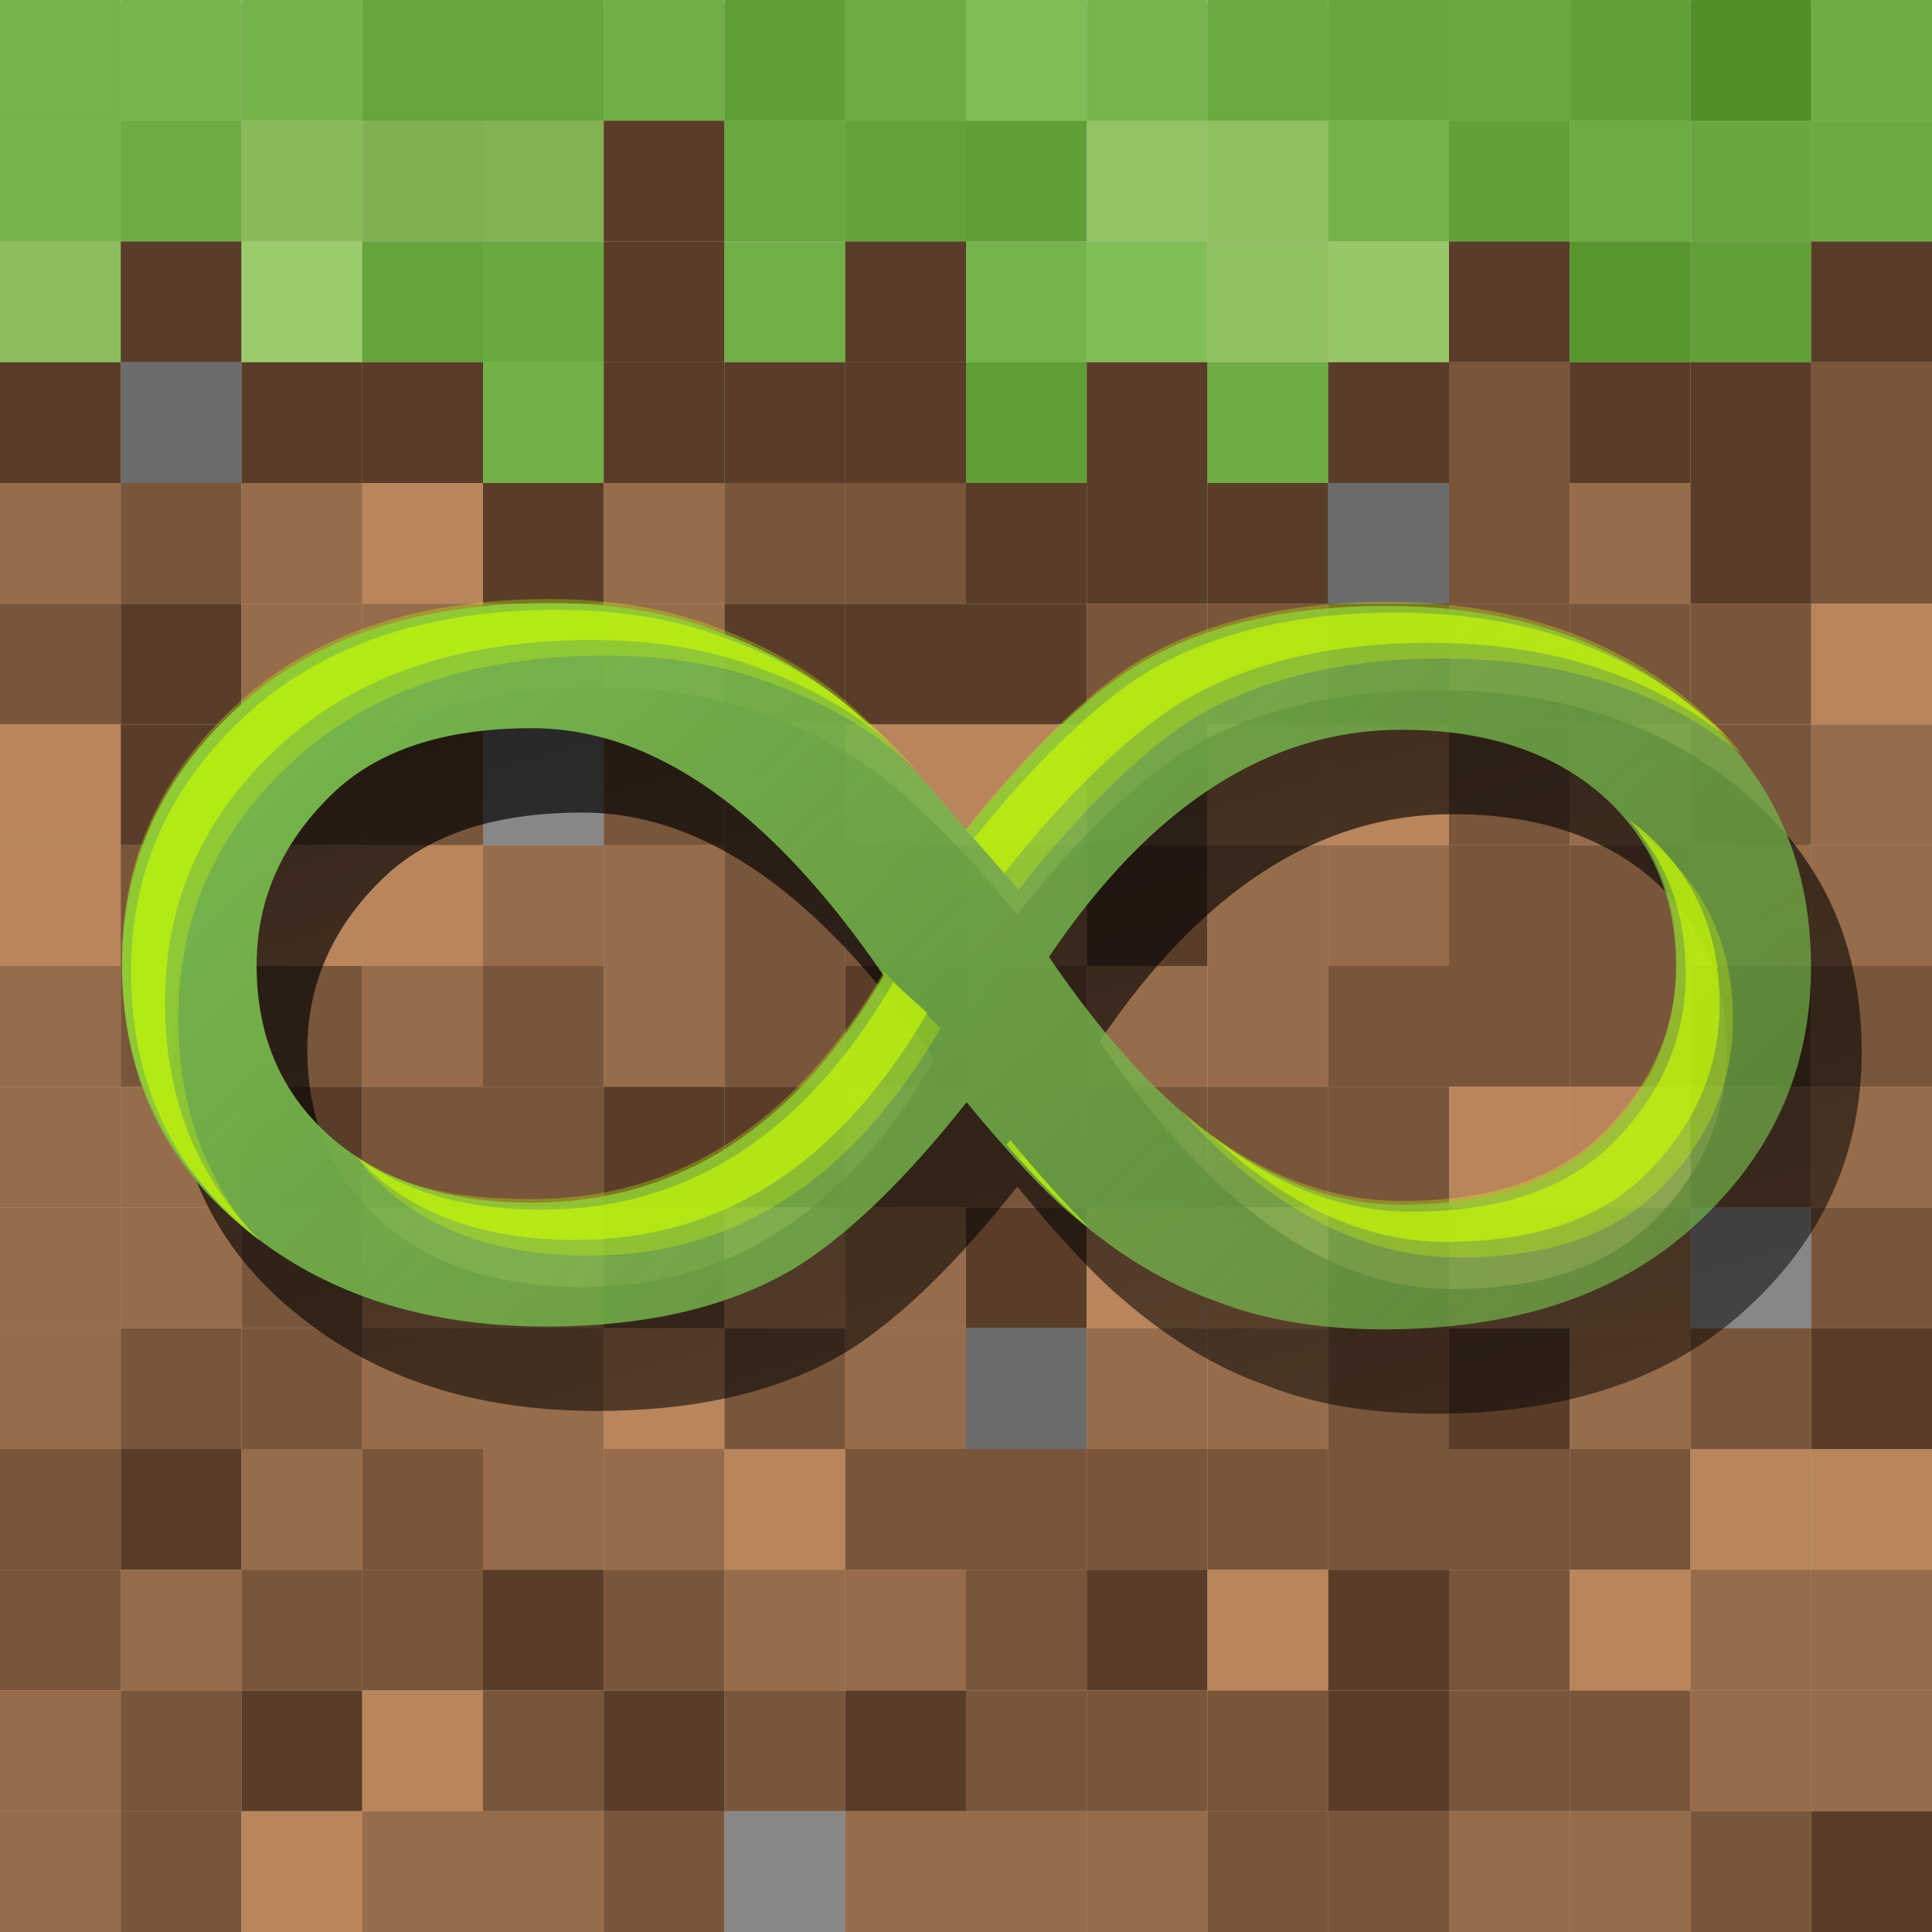
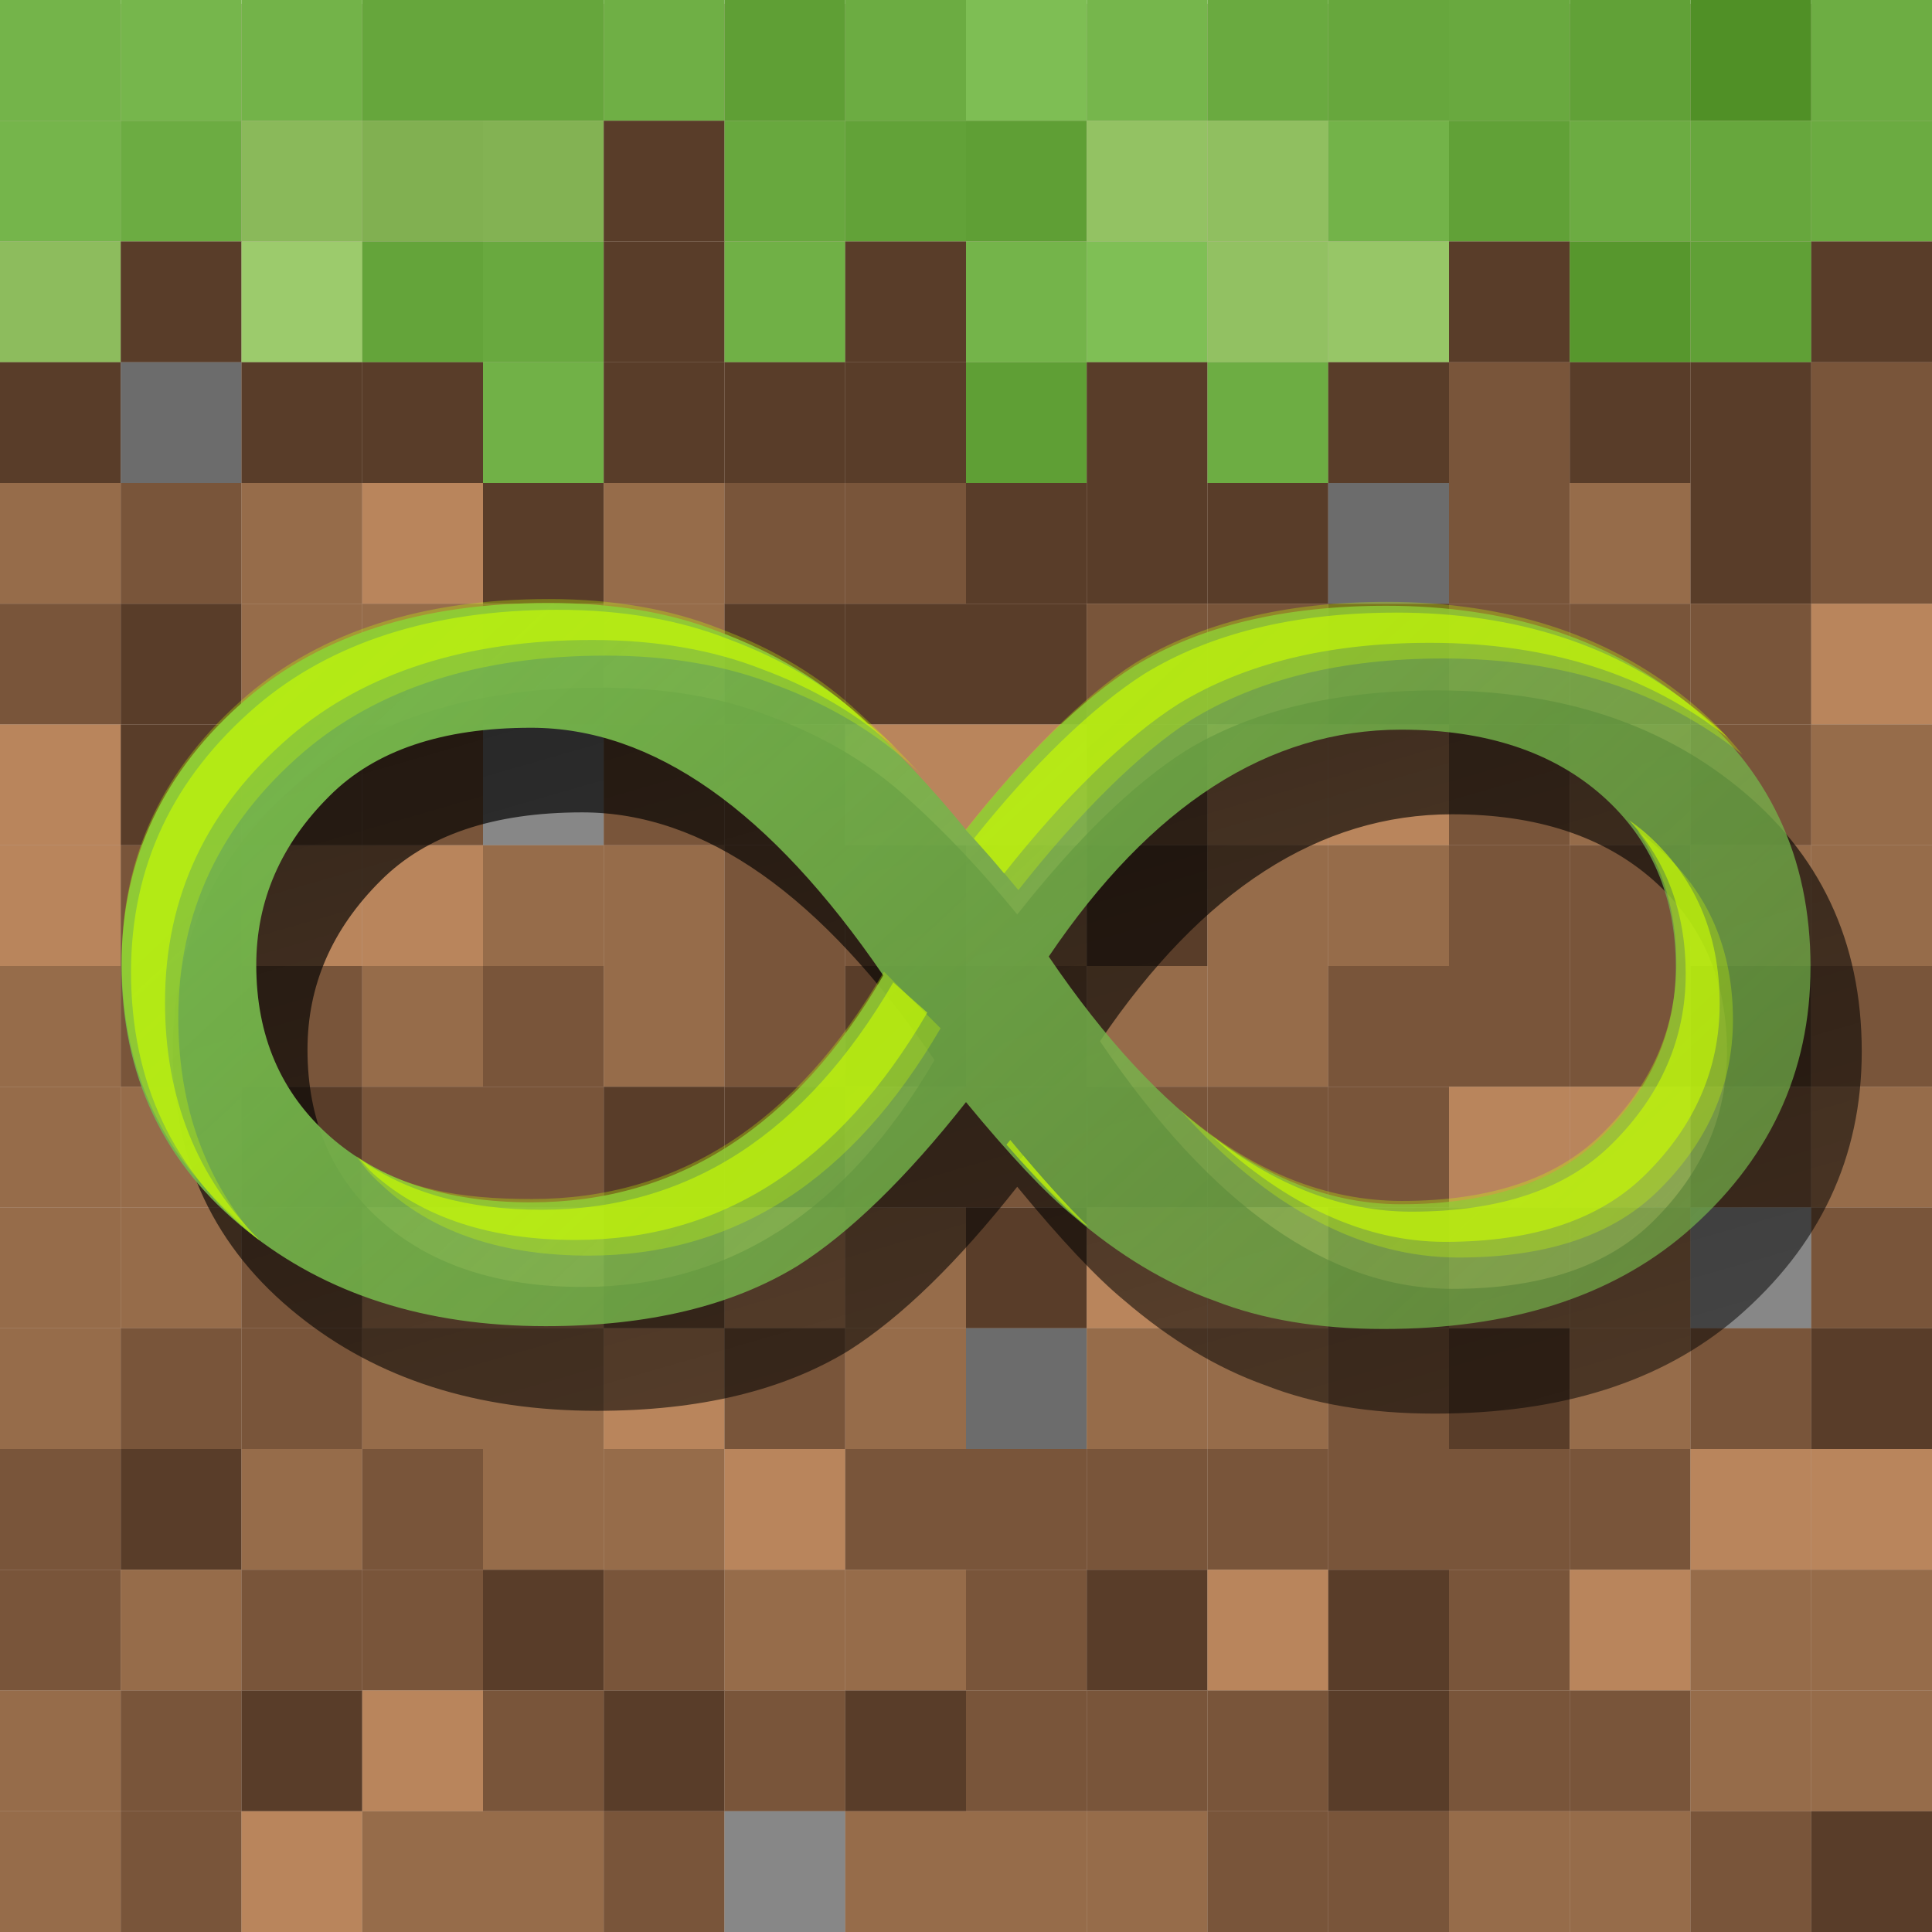
<svg xmlns="http://www.w3.org/2000/svg" xmlns:xlink="http://www.w3.org/1999/xlink" width="64px" height="64px" id="svg4427" version="1.1">
  <defs id="defs4429">
    <linearGradient id="linearGradient5668">
      <stop id="stop5670" offset="0" style="stop-color:#75b54b;stop-opacity:1;" />
      <stop id="stop5672" offset="1" style="stop-color:#75b54b;stop-opacity:0.6" />
    </linearGradient>
    <linearGradient id="linearGradient5084">
      <stop id="stop5086" offset="0" style="stop-color:#000000;stop-opacity:0.8" />
      <stop id="stop5088" offset="1" style="stop-color:#000000;stop-opacity:0.35" />
    </linearGradient>
-     <linearGradient id="linearGradient5066">
-       <stop style="stop-color:#75b54b;stop-opacity:1;" offset="0" id="stop5068" />
-       <stop style="stop-color:#75b54b;stop-opacity:0.45" offset="1" id="stop5070" />
-     </linearGradient>
-     <linearGradient xlink:href="#linearGradient5668" id="linearGradient5072" x1="6.734" y1="28.511" x2="50.507" y2="61.774" gradientUnits="userSpaceOnUse" />
+     <linearGradient xlink:href="#linearGradient5668" id="linearGradient5072" x1="6.734" y1="28.511" x2="50.507" y2="61.774" gradientUnits="userSpaceOnUse" gradientTransform="translate(-0.01532073,-0.00938002)" />
    <linearGradient xlink:href="#linearGradient5084" id="linearGradient5082" x1="14.312" y1="9.795" x2="44.097" y2="82.973" gradientUnits="userSpaceOnUse" />
-     <linearGradient xlink:href="#linearGradient5066" id="linearGradient5104" gradientUnits="userSpaceOnUse" x1="6.734" y1="28.511" x2="50.507" y2="61.774" gradientTransform="matrix(1.187955,0,0,0.8417824,-8.75,-56.375)" />
-     <linearGradient xlink:href="#linearGradient5066" id="linearGradient5110" gradientUnits="userSpaceOnUse" gradientTransform="translate(-5.787254,-64.74357)" x1="6.734" y1="28.511" x2="50.507" y2="61.774" />
-     <linearGradient xlink:href="#linearGradient5066-3" id="linearGradient5117" gradientUnits="userSpaceOnUse" x1="6.734" y1="28.511" x2="50.507" y2="61.774" gradientTransform="matrix(1.187955,0,0,0.8417824,2.25,-48.25)" />
-     <linearGradient id="linearGradient5066-3">
-       <stop style="stop-color:#75b54b;stop-opacity:1;" offset="0" id="stop5068-7" />
-       <stop style="stop-color:#75b54b;stop-opacity:0.45" offset="1" id="stop5070-3" />
-     </linearGradient>
+     <linearGradient xlink:href="#linearGradient5668" id="linearGradient3281" gradientUnits="userSpaceOnUse" gradientTransform="translate(-0.01532073,-0.00938002)" x1="6.734" y1="28.511" x2="50.507" y2="61.774" />
+     <linearGradient xlink:href="#linearGradient5668" id="linearGradient3283" gradientUnits="userSpaceOnUse" gradientTransform="translate(-0.01532073,-0.00938002)" x1="6.734" y1="28.511" x2="50.507" y2="61.774" />
+     <linearGradient xlink:href="#linearGradient5668" id="linearGradient3286" gradientUnits="userSpaceOnUse" gradientTransform="matrix(1.187955,0,0,0.8417824,-0.01820035,-0.00789594)" x1="6.734" y1="28.511" x2="50.507" y2="61.774" />
+     <linearGradient xlink:href="#linearGradient5084" id="linearGradient3288" gradientUnits="userSpaceOnUse" x1="14.312" y1="9.795" x2="44.097" y2="82.973" />
+     <linearGradient xlink:href="#linearGradient5084" id="linearGradient3290" gradientUnits="userSpaceOnUse" x1="14.312" y1="9.795" x2="44.097" y2="82.973" />
+     <linearGradient xlink:href="#linearGradient5084" id="linearGradient3293" gradientUnits="userSpaceOnUse" x1="14.312" y1="9.795" x2="44.097" y2="82.973" gradientTransform="scale(1.187955,0.8417824)" />
  </defs>
  <g id="layer1">
    <rect style="opacity:0.35;fill:#552200;fill-opacity:1;stroke:none" id="rect5674" width="64.125" height="64" x="-0.125" y="0.125" />
    <rect style="fill:#74b44a;fill-opacity:1;stroke:none" id="rect4448" width="4" height="4" x="0" y="0" />
    <rect y="0" x="4" height="4" width="4" id="rect4450" style="fill:#76b64c;fill-opacity:1;stroke:none" />
    <rect style="fill:#73b349;fill-opacity:1;stroke:none" id="rect4452" width="4" height="4" x="8" y="0" />
    <rect y="0" x="12" height="4" width="4" id="rect4454" style="fill:#66a63c;fill-opacity:1;stroke:none" />
    <rect style="fill:#66a63c;fill-opacity:1;stroke:none" id="rect4456" width="4" height="4" x="16" y="0" />
    <rect y="0" x="20" height="4" width="4" id="rect4458" style="fill:#6faf45;fill-opacity:1;stroke:none" />
    <rect y="4" x="0" height="4" width="4" id="rect4460" style="fill:#75b54b;fill-opacity:1;stroke:none" />
    <rect style="fill:#6cac42;fill-opacity:1;stroke:none" id="rect4462" width="4" height="4" x="4" y="4" />
    <rect y="4" x="8" height="4" width="4" id="rect4464" style="fill:#8ab95a;fill-opacity:1;stroke:none" />
    <rect style="fill:#81b051;fill-opacity:1;stroke:none" id="rect4466" width="4" height="4" x="12" y="4" />
    <rect y="4" x="16" height="4" width="4" id="rect4468" style="fill:#83b253;fill-opacity:1;stroke:none" />
    <rect style="fill:#593d29;fill-opacity:1;stroke:none" id="rect4470" width="4" height="4" x="20" y="4" />
    <rect y="0" x="24" height="4" width="4" id="rect4472" style="fill:#5f9f35;fill-opacity:1;stroke:none" />
    <rect style="fill:#6cac42;fill-opacity:1;stroke:none" id="rect4474" width="4" height="4" x="28" y="0" />
    <rect y="0" x="32" height="4" width="4" id="rect4476" style="fill:#7ebe54;fill-opacity:1;stroke:none" />
    <rect style="fill:#76b64c;fill-opacity:1;stroke:none" id="rect4478" width="4" height="4" x="36" y="0" />
    <rect y="0" x="40" height="4" width="4" id="rect4480" style="fill:#6aaa40;fill-opacity:1;stroke:none" />
    <rect style="fill:#67a73d;fill-opacity:1;stroke:none" id="rect4482" width="4" height="4" x="44" y="0" />
    <rect style="fill:#68a83e;fill-opacity:1;stroke:none" id="rect4484" width="4" height="4" x="24" y="4" />
    <rect y="4" x="28" height="4" width="4" id="rect4486" style="fill:#62a238;fill-opacity:1;stroke:none" />
    <rect style="fill:#5f9f35;fill-opacity:1;stroke:none" id="rect4488" width="4" height="4" x="32" y="4" />
    <rect y="4" x="36" height="4" width="4" id="rect4490" style="fill:#93c263;fill-opacity:1;stroke:none" />
    <rect style="fill:#90bf60;fill-opacity:1;stroke:none" id="rect4492" width="4" height="4" x="40" y="4" />
    <rect y="4" x="44" height="4" width="4" id="rect4494" style="fill:#73b349;fill-opacity:1;stroke:none" />
    <rect style="fill:#69a93f;fill-opacity:1;stroke:none" id="rect4496" width="4" height="4" x="48" y="0" />
    <rect y="0" x="52" height="4" width="4" id="rect4498" style="fill:#61a137;fill-opacity:1;stroke:none" />
    <rect style="fill:#509026;fill-opacity:1;stroke:none" id="rect4500" width="4" height="4" x="56" y="0" />
    <rect y="0" x="60" height="4" width="4" id="rect4502" style="fill:#6dad43;fill-opacity:1;stroke:none" />
    <rect y="4" x="48" height="4" width="4" id="rect4508" style="fill:#61a137;fill-opacity:1;stroke:none" />
    <rect style="fill:#6cac42;fill-opacity:1;stroke:none" id="rect4510" width="4" height="4" x="52" y="4" />
    <rect y="4" x="56" height="4" width="4" id="rect4512" style="fill:#67a73d;fill-opacity:1;stroke:none" />
    <rect style="fill:#6bab41;fill-opacity:1;stroke:none" id="rect4514" width="4" height="4" x="60" y="4" />
    <rect y="8" x="0" height="4" width="4" id="rect4520" style="fill:#8dbc5d;fill-opacity:1;stroke:none" />
    <rect style="fill:#593d29;fill-opacity:1;stroke:none" id="rect4522" width="4" height="4" x="4" y="8" />
    <rect y="8" x="8" height="4" width="4" id="rect4524" style="fill:#9ccb6c;fill-opacity:1;stroke:none" />
    <rect style="fill:#64a43a;fill-opacity:1;stroke:none" id="rect4526" width="4" height="4" x="12" y="8" />
    <rect y="8" x="16" height="4" width="4" id="rect4528" style="fill:#69a93f;fill-opacity:1;stroke:none" />
    <rect style="fill:#593d29;fill-opacity:1;stroke:none" id="rect4530" width="4" height="4" x="20" y="8" />
    <rect style="fill:#593d29;fill-opacity:1;stroke:none" id="rect4532" width="4" height="4" x="0" y="12" />
    <rect y="12" x="4" height="4" width="4" id="rect4534" style="fill:#6c6c6c;fill-opacity:1;stroke:none" />
    <rect style="fill:#593d29;fill-opacity:1;stroke:none" id="rect4536" width="4" height="4" x="8" y="12" />
    <rect y="12" x="12" height="4" width="4" id="rect4538" style="fill:#593d29;fill-opacity:1;stroke:none" />
    <rect style="fill:#71b147;fill-opacity:1;stroke:none" id="rect4540" width="4" height="4" x="16" y="12" />
    <rect y="12" x="20" height="4" width="4" id="rect4542" style="fill:#593d29;fill-opacity:1;stroke:none" />
    <rect style="fill:#70b046;fill-opacity:1;stroke:none" id="rect4544" width="4" height="4" x="24" y="8" />
    <rect y="8" x="28" height="4" width="4" id="rect4546" style="fill:#593d29;fill-opacity:1;stroke:none" />
    <rect style="fill:#74b44a;fill-opacity:1;stroke:none" id="rect4548" width="4" height="4" x="32" y="8" />
    <rect y="8" x="36" height="4" width="4" id="rect4550" style="fill:#7fbf55;fill-opacity:1;stroke:none" />
    <rect style="fill:#92c162;fill-opacity:1;stroke:none" id="rect4552" width="4" height="4" x="40" y="8" />
    <rect y="8" x="44" height="4" width="4" id="rect4554" style="fill:#97c667;fill-opacity:1;stroke:none" />
    <rect y="12" x="24" height="4" width="4" id="rect4556" style="fill:#593d29;fill-opacity:1;stroke:none" />
    <rect style="fill:#593d29;fill-opacity:1;stroke:none" id="rect4558" width="4" height="4" x="28" y="12" />
    <rect y="12" x="32" height="4" width="4" id="rect4560" style="fill:#5f9f35;fill-opacity:1;stroke:none" />
    <rect style="fill:#593d29;fill-opacity:1;stroke:none" id="rect4562" width="4" height="4" x="36" y="12" />
    <rect y="12" x="40" height="4" width="4" id="rect4564" style="fill:#6dad43;fill-opacity:1;stroke:none" />
    <rect style="fill:#593d29;fill-opacity:1;stroke:none" id="rect4566" width="4" height="4" x="44" y="12" />
    <rect y="8" x="48" height="4" width="4" id="rect4568" style="fill:#593d29;fill-opacity:1;stroke:none" />
    <rect style="fill:#57972d;fill-opacity:1;stroke:none" id="rect4570" width="4" height="4" x="52" y="8" />
    <rect y="8" x="56" height="4" width="4" id="rect4572" style="fill:#60a036;fill-opacity:1;stroke:none" />
    <rect style="fill:#593d29;fill-opacity:1;stroke:none" id="rect4574" width="4" height="4" x="60" y="8" />
    <rect style="fill:#79553a;fill-opacity:1;stroke:none" id="rect4576" width="4" height="4" x="48" y="12" />
    <rect y="12" x="52" height="4" width="4" id="rect4578" style="fill:#593d29;fill-opacity:1;stroke:none" />
    <rect style="fill:#593d29;fill-opacity:1;stroke:none" id="rect4580" width="4" height="4" x="56" y="12" />
    <rect y="12" x="60" height="4" width="4" id="rect4582" style="fill:#79553a;fill-opacity:1;stroke:none" />
    <rect y="16" x="0" height="4" width="4" id="rect4584" style="fill:#966c4a;fill-opacity:1;stroke:none" />
    <rect style="fill:#79553a;fill-opacity:1;stroke:none" id="rect4586" width="4" height="4" x="4" y="16" />
    <rect y="16" x="8" height="4" width="4" id="rect4588" style="fill:#966c4a;fill-opacity:1;stroke:none" />
    <rect style="fill:#b9855c;fill-opacity:1;stroke:none" id="rect4590" width="4" height="4" x="12" y="16" />
    <rect y="16" x="16" height="4" width="4" id="rect4592" style="fill:#593d29;fill-opacity:1;stroke:none" />
    <rect style="fill:#966c4a;fill-opacity:1;stroke:none" id="rect4594" width="4" height="4" x="20" y="16" />
    <rect style="fill:#79553a;fill-opacity:1;stroke:none" id="rect4596" width="4" height="4" x="0" y="20" />
    <rect y="20" x="4" height="4" width="4" id="rect4598" style="fill:#593d29;fill-opacity:1;stroke:none" />
    <rect style="fill:#966c4a;fill-opacity:1;stroke:none" id="rect4600" width="4" height="4" x="8" y="20" />
    <rect y="20" x="12" height="4" width="4" id="rect4602" style="fill:#966c4a;fill-opacity:1;stroke:none" />
    <rect style="fill:#79553a;fill-opacity:1;stroke:none" id="rect4604" width="4" height="4" x="16" y="20" />
    <rect y="20" x="20" height="4" width="4" id="rect4606" style="fill:#966c4a;fill-opacity:1;stroke:none" />
    <rect style="fill:#79553a;fill-opacity:1;stroke:none" id="rect4608" width="4" height="4" x="24" y="16" />
    <rect y="16" x="28" height="4" width="4" id="rect4610" style="fill:#79553a;fill-opacity:1;stroke:none" />
    <rect style="fill:#593d29;fill-opacity:1;stroke:none" id="rect4612" width="4" height="4" x="32" y="16" />
    <rect y="16" x="36" height="4" width="4" id="rect4614" style="fill:#593d29;fill-opacity:1;stroke:none" />
    <rect style="fill:#593d29;fill-opacity:1;stroke:none" id="rect4616" width="4" height="4" x="40" y="16" />
    <rect y="16" x="44" height="4" width="4" id="rect4618" style="fill:#6c6c6c;fill-opacity:1;stroke:none" />
    <rect y="20" x="24" height="4" width="4" id="rect4620" style="fill:#593d29;fill-opacity:1;stroke:none" />
    <rect style="fill:#593d29;fill-opacity:1;stroke:none" id="rect4622" width="4" height="4" x="28" y="20" />
    <rect y="20" x="32" height="4" width="4" id="rect4624" style="fill:#593d29;fill-opacity:1;stroke:none" />
    <rect style="fill:#79553a;fill-opacity:1;stroke:none" id="rect4626" width="4" height="4" x="36" y="20" />
    <rect y="20" x="40" height="4" width="4" id="rect4628" style="fill:#79553a;fill-opacity:1;stroke:none" />
    <rect style="fill:#593d29;fill-opacity:1;stroke:none" id="rect4630" width="4" height="4" x="44" y="20" />
    <rect y="16" x="48" height="4" width="4" id="rect4632" style="fill:#79553a;fill-opacity:1;stroke:none" />
    <rect style="fill:#966c4a;fill-opacity:1;stroke:none" id="rect4634" width="4" height="4" x="52" y="16" />
    <rect y="16" x="56" height="4" width="4" id="rect4636" style="fill:#593d29;fill-opacity:1;stroke:none" />
    <rect style="fill:#79553a;fill-opacity:1;stroke:none" id="rect4638" width="4" height="4" x="60" y="16" />
    <rect style="fill:#79553a;fill-opacity:1;stroke:none" id="rect4640" width="4" height="4" x="48" y="20" />
    <rect y="20" x="52" height="4" width="4" id="rect4642" style="fill:#79553a;fill-opacity:1;stroke:none" />
    <rect style="fill:#79553a;fill-opacity:1;stroke:none" id="rect4644" width="4" height="4" x="56" y="20" />
    <rect y="20" x="60" height="4" width="4" id="rect4646" style="fill:#b9855c;fill-opacity:1;stroke:none" />
    <rect style="fill:#b9855c;fill-opacity:1;stroke:none" id="rect4648" width="4" height="4" x="0" y="24" />
    <rect y="24" x="4" height="4" width="4" id="rect4650" style="fill:#593d29;fill-opacity:1;stroke:none" />
    <rect style="fill:#79553a;fill-opacity:1;stroke:none" id="rect4652" width="4" height="4" x="8" y="24" />
    <rect y="24" x="12" height="4" width="4" id="rect4654" style="fill:#79553a;fill-opacity:1;stroke:none" />
    <rect style="fill:#878787;fill-opacity:1;stroke:none" id="rect4656" width="4" height="4" x="16" y="24" />
    <rect y="24" x="20" height="4" width="4" id="rect4658" style="fill:#79553a;fill-opacity:1;stroke:none" />
    <rect y="28" x="0" height="4" width="4" id="rect4660" style="fill:#b9855c;fill-opacity:1;stroke:none" />
    <rect style="fill:#79553a;fill-opacity:1;stroke:none" id="rect4662" width="4" height="4" x="4" y="28" />
    <rect y="28" x="8" height="4" width="4" id="rect4664" style="fill:#b9855c;fill-opacity:1;stroke:none" />
    <rect style="fill:#b9855c;fill-opacity:1;stroke:none" id="rect4666" width="4" height="4" x="12" y="28" />
    <rect y="28" x="16" height="4" width="4" id="rect4668" style="fill:#966c4a;fill-opacity:1;stroke:none" />
    <rect style="fill:#966c4a;fill-opacity:1;stroke:none" id="rect4670" width="4" height="4" x="20" y="28" />
    <rect y="24" x="24" height="4" width="4" id="rect4672" style="fill:#79553a;fill-opacity:1;stroke:none" />
    <rect style="fill:#b9855c;fill-opacity:1;stroke:none" id="rect4674" width="4" height="4" x="28" y="24" />
    <rect y="24" x="32" height="4" width="4" id="rect4676" style="fill:#b9855c;fill-opacity:1;stroke:none" />
    <rect style="fill:#79553a;fill-opacity:1;stroke:none" id="rect4678" width="4" height="4" x="36" y="24" />
    <rect y="24" x="40" height="4" width="4" id="rect4680" style="fill:#b9855c;fill-opacity:1;stroke:none" />
    <rect style="fill:#b9855c;fill-opacity:1;stroke:none" id="rect4682" width="4" height="4" x="44" y="24" />
    <rect style="fill:#79553a;fill-opacity:1;stroke:none" id="rect4684" width="4" height="4" x="24" y="28" />
    <rect y="28" x="28" height="4" width="4" id="rect4686" style="fill:#79553a;fill-opacity:1;stroke:none" />
    <rect style="fill:#966c4a;fill-opacity:1;stroke:none" id="rect4688" width="4" height="4" x="32" y="28" />
    <rect y="28" x="36" height="4" width="4" id="rect4690" style="fill:#593d29;fill-opacity:1;stroke:none" />
    <rect style="fill:#966c4a;fill-opacity:1;stroke:none" id="rect4692" width="4" height="4" x="40" y="28" />
    <rect y="28" x="44" height="4" width="4" id="rect4694" style="fill:#966c4a;fill-opacity:1;stroke:none" />
    <rect style="fill:#79553a;fill-opacity:1;stroke:none" id="rect4696" width="4" height="4" x="48" y="24" />
    <rect y="24" x="52" height="4" width="4" id="rect4698" style="fill:#966c4a;fill-opacity:1;stroke:none" />
    <rect style="fill:#79553a;fill-opacity:1;stroke:none" id="rect4700" width="4" height="4" x="56" y="24" />
    <rect y="24" x="60" height="4" width="4" id="rect4702" style="fill:#966c4a;fill-opacity:1;stroke:none" />
    <rect y="28" x="48" height="4" width="4" id="rect4704" style="fill:#79553a;fill-opacity:1;stroke:none" />
    <rect style="fill:#79553a;fill-opacity:1;stroke:none" id="rect4706" width="4" height="4" x="52" y="28" />
    <rect y="28" x="56" height="4" width="4" id="rect4708" style="fill:#966c4a;fill-opacity:1;stroke:none" />
    <rect style="fill:#966c4a;fill-opacity:1;stroke:none" id="rect4710" width="4" height="4" x="60" y="28" />
    <rect style="fill:#966c4a;fill-opacity:1;stroke:none" id="rect4448-5" width="4" height="4" x="0" y="32" />
    <rect y="32" x="4" height="4" width="4" id="rect4450-2" style="fill:#79553a;fill-opacity:1;stroke:none" />
    <rect style="fill:#79553a;fill-opacity:1;stroke:none" id="rect4452-3" width="4" height="4" x="8" y="32" />
    <rect y="32" x="12" height="4" width="4" id="rect4454-7" style="fill:#966c4a;fill-opacity:1;stroke:none" />
    <rect style="fill:#79553a;fill-opacity:1;stroke:none" id="rect4456-2" width="4" height="4" x="16" y="32" />
    <rect y="32" x="20" height="4" width="4" id="rect4458-4" style="fill:#966c4a;fill-opacity:1;stroke:none" />
    <rect y="36" x="0" height="4" width="4" id="rect4460-9" style="fill:#966c4a;fill-opacity:1;stroke:none" />
    <rect style="fill:#966c4a;fill-opacity:1;stroke:none" id="rect4462-7" width="4" height="4" x="4" y="36" />
    <rect y="36" x="8" height="4" width="4" id="rect4464-3" style="fill:#593d29;fill-opacity:1;stroke:none" />
    <rect style="fill:#79553a;fill-opacity:1;stroke:none" id="rect4466-7" width="4" height="4" x="12" y="36" />
    <rect y="36" x="16" height="4" width="4" id="rect4468-8" style="fill:#79553a;fill-opacity:1;stroke:none" />
    <rect style="fill:#593d29;fill-opacity:1;stroke:none" id="rect4470-9" width="4" height="4" x="20" y="36" />
    <rect y="32" x="24" height="4" width="4" id="rect4472-9" style="fill:#79553a;fill-opacity:1;stroke:none" />
    <rect style="fill:#593d29;fill-opacity:1;stroke:none" id="rect4474-6" width="4" height="4" x="28" y="32" />
    <rect y="32" x="32" height="4" width="4" id="rect4476-7" style="fill:#79553a;fill-opacity:1;stroke:none" />
    <rect style="fill:#966c4a;fill-opacity:1;stroke:none" id="rect4478-8" width="4" height="4" x="36" y="32" />
    <rect y="32" x="40" height="4" width="4" id="rect4480-1" style="fill:#966c4a;fill-opacity:1;stroke:none" />
    <rect style="fill:#79553a;fill-opacity:1;stroke:none" id="rect4482-6" width="4" height="4" x="44" y="32" />
    <rect style="fill:#593d29;fill-opacity:1;stroke:none" id="rect4484-7" width="4" height="4" x="24" y="36" />
    <rect y="36" x="28" height="4" width="4" id="rect4486-1" style="fill:#79553a;fill-opacity:1;stroke:none" />
    <rect style="fill:#79553a;fill-opacity:1;stroke:none" id="rect4488-9" width="4" height="4" x="32" y="36" />
    <rect y="36" x="36" height="4" width="4" id="rect4490-9" style="fill:#79553a;fill-opacity:1;stroke:none" />
    <rect style="fill:#79553a;fill-opacity:1;stroke:none" id="rect4492-3" width="4" height="4" x="40" y="36" />
    <rect y="36" x="44" height="4" width="4" id="rect4494-9" style="fill:#79553a;fill-opacity:1;stroke:none" />
    <rect style="fill:#79553a;fill-opacity:1;stroke:none" id="rect4496-4" width="4" height="4" x="48" y="32" />
    <rect y="32" x="52" height="4" width="4" id="rect4498-2" style="fill:#79553a;fill-opacity:1;stroke:none" />
    <rect style="fill:#593d29;fill-opacity:1;stroke:none" id="rect4500-1" width="4" height="4" x="56" y="32" />
    <rect y="32" x="60" height="4" width="4" id="rect4502-7" style="fill:#79553a;fill-opacity:1;stroke:none" />
    <rect y="36" x="48" height="4" width="4" id="rect4508-4" style="fill:#b9855c;fill-opacity:1;stroke:none" />
    <rect style="fill:#b9855c;fill-opacity:1;stroke:none" id="rect4510-6" width="4" height="4" x="52" y="36" />
    <rect y="36" x="56" height="4" width="4" id="rect4512-8" style="fill:#79553a;fill-opacity:1;stroke:none" />
    <rect style="fill:#966c4a;fill-opacity:1;stroke:none" id="rect4514-1" width="4" height="4" x="60" y="36" />
    <rect y="40" x="0" height="4" width="4" id="rect4520-0" style="fill:#966c4a;fill-opacity:1;stroke:none" />
    <rect style="fill:#966c4a;fill-opacity:1;stroke:none" id="rect4522-3" width="4" height="4" x="4" y="40" />
    <rect y="40" x="8" height="4" width="4" id="rect4524-1" style="fill:#79553a;fill-opacity:1;stroke:none" />
    <rect style="fill:#b9855c;fill-opacity:1;stroke:none" id="rect4526-3" width="4" height="4" x="12" y="40" />
    <rect y="40" x="16" height="4" width="4" id="rect4528-7" style="fill:#b9855c;fill-opacity:1;stroke:none" />
    <rect style="fill:#79553a;fill-opacity:1;stroke:none" id="rect4530-0" width="4" height="4" x="20" y="40" />
    <rect style="fill:#966c4a;fill-opacity:1;stroke:none" id="rect4532-2" width="4" height="4" x="0" y="44" />
    <rect y="44" x="4" height="4" width="4" id="rect4534-0" style="fill:#79553a;fill-opacity:1;stroke:none" />
    <rect style="fill:#79553a;fill-opacity:1;stroke:none" id="rect4536-9" width="4" height="4" x="8" y="44" />
    <rect y="44" x="12" height="4" width="4" id="rect4538-0" style="fill:#966c4a;fill-opacity:1;stroke:none" />
    <rect style="fill:#966c4a;fill-opacity:1;stroke:none" id="rect4540-2" width="4" height="4" x="16" y="44" />
    <rect y="44" x="20" height="4" width="4" id="rect4542-9" style="fill:#b9855c;fill-opacity:1;stroke:none" />
    <rect style="fill:#b9855c;fill-opacity:1;stroke:none" id="rect4544-6" width="4" height="4" x="24" y="40" />
    <rect y="40" x="28" height="4" width="4" id="rect4546-9" style="fill:#966c4a;fill-opacity:1;stroke:none" />
    <rect style="fill:#593d29;fill-opacity:1;stroke:none" id="rect4548-9" width="4" height="4" x="32" y="40" />
    <rect y="40" x="36" height="4" width="4" id="rect4550-8" style="fill:#b9855c;fill-opacity:1;stroke:none" />
    <rect style="fill:#b9855c;fill-opacity:1;stroke:none" id="rect4552-7" width="4" height="4" x="40" y="40" />
    <rect y="40" x="44" height="4" width="4" id="rect4554-6" style="fill:#79553a;fill-opacity:1;stroke:none" />
    <rect y="44" x="24" height="4" width="4" id="rect4556-1" style="fill:#79553a;fill-opacity:1;stroke:none" />
    <rect style="fill:#966c4a;fill-opacity:1;stroke:none" id="rect4558-9" width="4" height="4" x="28" y="44" />
    <rect y="44" x="32" height="4" width="4" id="rect4560-7" style="fill:#6c6c6c;fill-opacity:1;stroke:none" />
    <rect style="fill:#966c4a;fill-opacity:1;stroke:none" id="rect4562-5" width="4" height="4" x="36" y="44" />
    <rect y="44" x="40" height="4" width="4" id="rect4564-8" style="fill:#966c4a;fill-opacity:1;stroke:none" />
    <rect style="fill:#79553a;fill-opacity:1;stroke:none" id="rect4566-2" width="4" height="4" x="44" y="44" />
    <rect y="40" x="48" height="4" width="4" id="rect4568-9" style="fill:#966c4a;fill-opacity:1;stroke:none" />
    <rect style="fill:#966c4a;fill-opacity:1;stroke:none" id="rect4570-1" width="4" height="4" x="52" y="40" />
    <rect y="40" x="56" height="4" width="4" id="rect4572-9" style="fill:#878787;fill-opacity:1;stroke:none" />
    <rect style="fill:#79553a;fill-opacity:1;stroke:none" id="rect4574-5" width="4" height="4" x="60" y="40" />
    <rect style="fill:#593d29;fill-opacity:1;stroke:none" id="rect4576-8" width="4" height="4" x="48" y="44" />
    <rect y="44" x="52" height="4" width="4" id="rect4578-7" style="fill:#966c4a;fill-opacity:1;stroke:none" />
    <rect style="fill:#79553a;fill-opacity:1;stroke:none" id="rect4580-6" width="4" height="4" x="56" y="44" />
    <rect y="44" x="60" height="4" width="4" id="rect4582-0" style="fill:#593d29;fill-opacity:1;stroke:none" />
    <rect y="48" x="0" height="4" width="4" id="rect4930" style="fill:#79553a;fill-opacity:1;stroke:none" />
    <rect style="fill:#593d29;fill-opacity:1;stroke:none" id="rect4932" width="4" height="4" x="4" y="48" />
    <rect y="48" x="8" height="4" width="4" id="rect4934" style="fill:#966c4a;fill-opacity:1;stroke:none" />
    <rect style="fill:#79553a;fill-opacity:1;stroke:none" id="rect4936" width="4" height="4" x="12" y="48" />
    <rect y="48" x="16" height="4" width="4" id="rect4938" style="fill:#966c4a;fill-opacity:1;stroke:none" />
    <rect style="fill:#966c4a;fill-opacity:1;stroke:none" id="rect4940" width="4" height="4" x="20" y="48" />
    <rect style="fill:#79553a;fill-opacity:1;stroke:none" id="rect4942" width="4" height="4" x="0" y="52" />
    <rect y="52" x="4" height="4" width="4" id="rect4944" style="fill:#966c4a;fill-opacity:1;stroke:none" />
    <rect style="fill:#79553a;fill-opacity:1;stroke:none" id="rect4946" width="4" height="4" x="8" y="52" />
    <rect y="52" x="12" height="4" width="4" id="rect4948" style="fill:#79553a;fill-opacity:1;stroke:none" />
    <rect style="fill:#593d29;fill-opacity:1;stroke:none" id="rect4950" width="4" height="4" x="16" y="52" />
    <rect y="52" x="20" height="4" width="4" id="rect4952" style="fill:#79553a;fill-opacity:1;stroke:none" />
    <rect style="fill:#b9855c;fill-opacity:1;stroke:none" id="rect4954" width="4" height="4" x="24" y="48" />
    <rect y="48" x="28" height="4" width="4" id="rect4956" style="fill:#79553a;fill-opacity:1;stroke:none" />
    <rect style="fill:#79553a;fill-opacity:1;stroke:none" id="rect4958" width="4" height="4" x="32" y="48" />
    <rect y="48" x="36" height="4" width="4" id="rect4960" style="fill:#79553a;fill-opacity:1;stroke:none" />
    <rect style="fill:#79553a;fill-opacity:1;stroke:none" id="rect4962" width="4" height="4" x="40" y="48" />
    <rect y="48" x="44" height="4" width="4" id="rect4964" style="fill:#79553a;fill-opacity:1;stroke:none" />
    <rect y="52" x="24" height="4" width="4" id="rect4966" style="fill:#966c4a;fill-opacity:1;stroke:none" />
    <rect style="fill:#966c4a;fill-opacity:1;stroke:none" id="rect4968" width="4" height="4" x="28" y="52" />
    <rect y="52" x="32" height="4" width="4" id="rect4970" style="fill:#79553a;fill-opacity:1;stroke:none" />
    <rect style="fill:#593d29;fill-opacity:1;stroke:none" id="rect4972" width="4" height="4" x="36" y="52" />
    <rect y="52" x="40" height="4" width="4" id="rect4974" style="fill:#b9855c;fill-opacity:1;stroke:none" />
    <rect style="fill:#593d29;fill-opacity:1;stroke:none" id="rect4976" width="4" height="4" x="44" y="52" />
    <rect y="48" x="48" height="4" width="4" id="rect4978" style="fill:#79553a;fill-opacity:1;stroke:none" />
    <rect style="fill:#79553a;fill-opacity:1;stroke:none" id="rect4980" width="4" height="4" x="52" y="48" />
    <rect y="48" x="56" height="4" width="4" id="rect4982" style="fill:#b9855c;fill-opacity:1;stroke:none" />
    <rect style="fill:#b9855c;fill-opacity:1;stroke:none" id="rect4984" width="4" height="4" x="60" y="48" />
    <rect style="fill:#79553a;fill-opacity:1;stroke:none" id="rect4986" width="4" height="4" x="48" y="52" />
    <rect y="52" x="52" height="4" width="4" id="rect4988" style="fill:#b9855c;fill-opacity:1;stroke:none" />
    <rect style="fill:#966c4a;fill-opacity:1;stroke:none" id="rect4990" width="4" height="4" x="56" y="52" />
    <rect y="52" x="60" height="4" width="4" id="rect4992" style="fill:#966c4a;fill-opacity:1;stroke:none" />
    <rect style="fill:#966c4a;fill-opacity:1;stroke:none" id="rect4994" width="4" height="4" x="0" y="56" />
    <rect y="56" x="4" height="4" width="4" id="rect4996" style="fill:#79553a;fill-opacity:1;stroke:none" />
    <rect style="fill:#593d29;fill-opacity:1;stroke:none" id="rect4998" width="4" height="4" x="8" y="56" />
    <rect y="56" x="12" height="4" width="4" id="rect5000" style="fill:#b9855c;fill-opacity:1;stroke:none" />
    <rect style="fill:#79553a;fill-opacity:1;stroke:none" id="rect5002" width="4" height="4" x="16" y="56" />
    <rect y="56" x="20" height="4" width="4" id="rect5004" style="fill:#593d29;fill-opacity:1;stroke:none" />
    <rect y="60" x="0" height="4" width="4" id="rect5006" style="fill:#966c4a;fill-opacity:1;stroke:none" />
    <rect style="fill:#79553a;fill-opacity:1;stroke:none" id="rect5008" width="4" height="4" x="4" y="60" />
    <rect y="60" x="8" height="4" width="4" id="rect5010" style="fill:#b9855c;fill-opacity:1;stroke:none" />
    <rect style="fill:#966c4a;fill-opacity:1;stroke:none" id="rect5012" width="4" height="4" x="12" y="60" />
    <rect y="60" x="16" height="4" width="4" id="rect5014" style="fill:#966c4a;fill-opacity:1;stroke:none" />
    <rect style="fill:#79553a;fill-opacity:1;stroke:none" id="rect5016" width="4" height="4" x="20" y="60" />
    <rect y="56" x="24" height="4" width="4" id="rect5018" style="fill:#79553a;fill-opacity:1;stroke:none" />
    <rect style="fill:#593d29;fill-opacity:1;stroke:none" id="rect5020" width="4" height="4" x="28" y="56" />
    <rect y="56" x="32" height="4" width="4" id="rect5022" style="fill:#79553a;fill-opacity:1;stroke:none" />
    <rect style="fill:#79553a;fill-opacity:1;stroke:none" id="rect5024" width="4" height="4" x="36" y="56" />
    <rect y="56" x="40" height="4" width="4" id="rect5026" style="fill:#79553a;fill-opacity:1;stroke:none" />
    <rect style="fill:#593d29;fill-opacity:1;stroke:none" id="rect5028" width="4" height="4" x="44" y="56" />
    <rect style="fill:#878787;fill-opacity:1;stroke:none" id="rect5030" width="4" height="4" x="24" y="60" />
    <rect y="60" x="28" height="4" width="4" id="rect5032" style="fill:#966c4a;fill-opacity:1;stroke:none" />
    <rect style="fill:#966c4a;fill-opacity:1;stroke:none" id="rect5034" width="4" height="4" x="32" y="60" />
    <rect y="60" x="36" height="4" width="4" id="rect5036" style="fill:#966c4a;fill-opacity:1;stroke:none" />
    <rect style="fill:#79553a;fill-opacity:1;stroke:none" id="rect5038" width="4" height="4" x="40" y="60" />
    <rect y="60" x="44" height="4" width="4" id="rect5040" style="fill:#79553a;fill-opacity:1;stroke:none" />
    <rect style="fill:#79553a;fill-opacity:1;stroke:none" id="rect5042" width="4" height="4" x="48" y="56" />
    <rect y="56" x="52" height="4" width="4" id="rect5044" style="fill:#79553a;fill-opacity:1;stroke:none" />
    <rect style="fill:#966c4a;fill-opacity:1;stroke:none" id="rect5046" width="4" height="4" x="56" y="56" />
    <rect y="56" x="60" height="4" width="4" id="rect5048" style="fill:#966c4a;fill-opacity:1;stroke:none" />
    <rect y="60" x="48" height="4" width="4" id="rect5050" style="fill:#966c4a;fill-opacity:1;stroke:none" />
    <rect style="fill:#966c4a;fill-opacity:1;stroke:none" id="rect5052" width="4" height="4" x="52" y="60" />
    <rect y="60" x="56" height="4" width="4" id="rect5054" style="fill:#79553a;fill-opacity:1;stroke:none" />
    <rect style="fill:#593d29;fill-opacity:1;stroke:none" id="rect5056" width="4" height="4" x="60" y="60" />
-     <text transform="scale(1.187955,0.8417824)" id="text5062" y="64.15" x="-3.367" style="font-size:76.189px;font-style:normal;font-weight:normal;line-height:125%;letter-spacing:0px;word-spacing:0px;fill:url(#linearGradient5082);fill-opacity:1;stroke:none;font-family:Sans" xml:space="preserve">
-       <tspan y="64.15" x="-3.367" id="tspan5064" style="fill-opacity:1;fill:url(#linearGradient5082)">∞</tspan>
-     </text>
-     <text xml:space="preserve" style="font-size:76.189px;font-style:normal;font-weight:normal;line-height:125%;letter-spacing:0px;word-spacing:0px;fill:url(#linearGradient5072);fill-opacity:1;stroke:none;font-family:Sans" x="-4.781" y="60.829" id="text5058" transform="scale(1.187955,0.8417824)">
-       <tspan id="tspan5060" x="-4.781" y="60.829" style="fill-opacity:1;fill:url(#linearGradient5072)">∞</tspan>
-     </text>
+     <path id="path3279" style="font-size:76.189px;font-style:normal;font-variant:normal;font-weight:normal;font-stretch:normal;line-height:125%;letter-spacing:0px;word-spacing:0px;fill:url(#linearGradient3293);fill-opacity:1;stroke:none;font-family:DejaVu Sans;-inkscape-font-specification:DejaVu Sans" d="m 37.233,43.071 c -0.913,-0.752 -2.092,-2.004 -3.536,-3.758 -1.974,2.505 -3.83,4.311 -5.568,5.418 -2.18,1.336 -4.965,2.004 -8.353,2.004 -3.977,7e-6 -7.277,-1.054 -9.899,-3.163 -2.77,-2.213 -4.154,-5.146 -4.154,-8.8 -9.7e-6,-3.507 1.385,-6.451 4.154,-8.831 2.475,-2.109 5.804,-3.163 9.988,-3.163 2.151,3.1e-5 4.022,0.313 5.613,0.939 1.856,0.689 3.418,1.628 4.685,2.818 1.178,1.065 2.357,2.317 3.536,3.758 1.974,-2.505 3.83,-4.311 5.568,-5.418 2.18,-1.336 4.964,-2.004 8.353,-2.004 3.977,3.2e-5 7.277,1.054 9.899,3.163 2.769,2.213 4.154,5.146 4.154,8.8 -6.5e-5,3.507 -1.385,6.451 -4.154,8.831 -2.475,2.109 -5.804,3.163 -9.988,3.163 -2.151,8e-6 -4.022,-0.313 -5.613,-0.939 -1.591,-0.564 -3.153,-1.503 -4.685,-2.818 M 19.29,42.632 c 4.861,1.1e-5 8.75,-2.505 11.667,-7.516 -3.742,-5.47 -7.631,-8.205 -11.667,-8.205 -2.946,2.6e-5 -5.171,0.752 -6.673,2.255 -1.62,1.608 -2.431,3.476 -2.431,5.606 -1.4e-5,2.338 0.81,4.228 2.431,5.668 1.65,1.461 3.874,2.192 6.673,2.192 M 48.105,26.974 c -4.39,2.7e-5 -8.279,2.505 -11.667,7.516 3.712,5.47 7.601,8.205 11.667,8.205 2.946,1.2e-5 5.171,-0.752 6.673,-2.255 1.62,-1.608 2.431,-3.476 2.431,-5.606 -6.2e-5,-2.338 -0.81,-4.228 -2.431,-5.668 -1.65,-1.461 -3.874,-2.192 -6.673,-2.192" />
+     <path id="path3272" style="font-size:76.189px;font-style:normal;font-variant:normal;font-weight:normal;font-stretch:normal;line-height:125%;letter-spacing:0px;word-spacing:0px;fill:url(#linearGradient3286);fill-opacity:1;stroke:none;font-family:DejaVu Sans;-inkscape-font-specification:DejaVu Sans" d="M 35.536,40.267 C 34.622,39.516 33.444,38.263 32,36.509 c -1.974,2.505 -3.83,4.311 -5.568,5.418 -2.18,1.336 -4.964,2.004 -8.353,2.004 -3.977,8e-6 -7.277,-1.054 -9.899,-3.163 -2.77,-2.213 -4.154,-5.146 -4.154,-8.8 -9.8e-6,-3.507 1.385,-6.451 4.154,-8.831 2.475,-2.109 5.804,-3.163 9.988,-3.163 2.151,3.1e-5 4.022,0.313 5.613,0.939 1.856,0.689 3.418,1.628 4.685,2.818 1.178,1.065 2.357,2.317 3.536,3.758 1.974,-2.505 3.83,-4.311 5.568,-5.418 2.18,-1.336 4.964,-2.004 8.353,-2.004 3.977,3.1e-5 7.277,1.054 9.899,3.163 2.769,2.213 4.154,5.146 4.154,8.8 -6.6e-5,3.507 -1.385,6.451 -4.154,8.831 -2.475,2.109 -5.804,3.163 -9.988,3.163 -2.151,7e-6 -4.022,-0.313 -5.613,-0.939 -1.591,-0.564 -3.153,-1.503 -4.685,-2.818 m -17.943,-0.438 c 4.861,1.2e-5 8.75,-2.505 11.667,-7.516 -3.742,-5.47 -7.631,-8.205 -11.667,-8.205 -2.946,2.7e-5 -5.171,0.752 -6.673,2.255 -1.62,1.608 -2.431,3.476 -2.431,5.606 -1.42e-5,2.338 0.81,4.228 2.431,5.668 1.65,1.461 3.874,2.192 6.673,2.192 m 28.815,-15.658 c -4.39,2.7e-5 -8.279,2.505 -11.667,7.516 3.712,5.47 7.601,8.205 11.667,8.205 2.946,1.1e-5 5.171,-0.752 6.673,-2.255 1.62,-1.608 2.431,-3.476 2.431,-5.606 -6e-5,-2.338 -0.81,-4.228 -2.431,-5.668 -1.65,-1.461 -3.874,-2.192 -6.673,-2.192" />
    <path style="font-size:76.189px;font-style:normal;font-weight:normal;line-height:125%;letter-spacing:0px;word-spacing:0px;opacity:0.3;fill:#ccff00;fill-opacity:1;stroke:none;font-family:Sans" d="m 18.188,19.844 c -4.184,3.1e-5 -7.525,1.079 -10,3.188 -2.77,2.38 -4.156,5.305 -4.156,8.812 -9.7e-6,3.654 1.387,6.6 4.156,8.812 -1.521,-1.917 -2.281,-4.23 -2.281,-6.938 -9.7e-6,-3.507 1.387,-6.432 4.156,-8.812 2.475,-2.109 5.816,-3.187 10,-3.188 2.151,3.1e-5 4.034,0.342 5.625,0.969 1.856,0.689 3.389,1.623 4.656,2.812 0.064,0.058 0.123,0.128 0.188,0.188 -0.686,-0.747 -1.376,-1.443 -2.062,-2.062 -1.267,-1.19 -2.8,-2.124 -4.656,-2.812 -1.591,-0.626 -3.474,-0.969 -5.625,-0.969 z m 27.75,0.094 c -3.388,3.1e-5 -6.164,0.695 -8.344,2.031 -1.705,1.085 -3.678,3.086 -5.609,5.516 0.58,0.618 1.17,1.292 1.75,2 1.974,-2.505 3.996,-4.534 5.734,-5.641 2.18,-1.336 4.955,-2.031 8.344,-2.031 3.977,3.1e-5 7.284,1.079 9.906,3.188 -0.535,-0.677 -1.151,-1.296 -1.875,-1.875 -2.622,-2.109 -5.929,-3.187 -9.906,-3.188 z m 8.312,7.594 c 0.852,1.224 1.281,2.679 1.281,4.375 -6.1e-5,2.129 -0.817,4.017 -2.438,5.625 -1.503,1.503 -3.71,2.25 -6.656,2.25 -2.488,7e-6 -4.988,-0.968 -7.344,-3.016 2.941,3.29 6.065,4.891 9.219,4.891 2.946,1.1e-5 5.154,-0.747 6.656,-2.25 1.62,-1.608 2.437,-3.496 2.438,-5.625 -6.1e-5,-2.338 -0.817,-4.216 -2.438,-5.656 C 54.735,27.918 54.507,27.709 54.25,27.531 z M 29.281,32.188 c -2.917,5.011 -6.795,7.531 -11.656,7.531 -2.419,1e-5 -4.26,-0.33 -5.82,-1.422 0.327,0.475 0.553,0.705 1.008,1.109 1.65,1.461 3.889,2.188 6.688,2.188 4.861,1.1e-5 8.739,-2.521 11.656,-7.531 z m 4.625,6.094 c -0.038,0.049 -0.087,0.077 -0.125,0.125 0.644,0.698 1.225,1.275 1.719,1.688 -0.496,-0.545 -1.011,-1.105 -1.594,-1.812 z" id="text5100" />
    <path style="font-size:76.189px;font-style:normal;font-weight:normal;line-height:125%;letter-spacing:0px;word-spacing:0px;opacity:0.6;fill:#ccff00;fill-opacity:1;stroke:none;font-family:Sans" d="m 18.497,20.2 c -4.184,3.1e-5 -7.525,1.079 -10,3.188 -2.77,2.38 -4.156,5.305 -4.156,8.812 -10e-6,3.654 1.387,6.6 4.156,8.812 0.04,0.032 0.085,0.062 0.125,0.094 -2.099,-2.089 -3.156,-4.725 -3.156,-7.906 -10e-6,-3.507 1.387,-6.432 4.156,-8.812 2.475,-2.109 5.816,-3.187 10,-3.188 2.151,3.1e-5 4.034,0.342 5.625,0.969 1.754,0.651 3.21,1.527 4.438,2.625 -0.295,-0.29 -0.612,-0.546 -0.906,-0.812 -1.267,-1.19 -2.8,-2.124 -4.656,-2.812 -1.591,-0.626 -3.474,-0.969 -5.625,-0.969 z m 27.75,0.094 c -3.388,3.1e-5 -6.164,0.695 -8.344,2.031 -1.7,1.082 -3.715,3.033 -5.641,5.453 0.333,0.377 0.667,0.749 1,1.156 1.974,-2.505 4.027,-4.503 5.766,-5.609 2.18,-1.336 4.955,-2.031 8.344,-2.031 3.96,3.1e-5 7.258,1.066 9.875,3.156 -0.338,-0.345 -0.699,-0.653 -1.094,-0.969 -2.622,-2.109 -5.929,-3.187 -9.906,-3.188 z m 7.719,6.875 c 1.241,1.359 1.875,3.048 1.875,5.094 -6.1e-5,2.129 -0.817,4.017 -2.438,5.625 -1.503,1.503 -3.71,2.25 -6.656,2.25 -2.256,6e-6 -4.478,-0.847 -6.625,-2.531 2.502,2.329 5.097,3.531 7.75,3.531 2.946,1.1e-5 5.154,-0.747 6.656,-2.25 1.62,-1.608 2.437,-3.496 2.438,-5.625 -6.1e-5,-2.338 -0.817,-4.216 -2.438,-5.656 -0.174,-0.154 -0.376,-0.3 -0.562,-0.438 z m -24.375,5.375 c -2.917,5.011 -6.795,7.531 -11.656,7.531 -2.449,1e-5 -4.462,-0.569 -6.031,-1.688 0.156,0.165 0.294,0.345 0.469,0.5 1.65,1.461 3.889,2.188 6.688,2.188 4.861,1.1e-5 8.739,-2.521 11.656,-7.531 z m 3.875,5.219 c -0.044,0.055 -0.081,0.102 -0.125,0.156 0.974,1.115 1.851,2.034 2.531,2.594 0.059,0.05 0.129,0.076 0.188,0.125 -0.743,-0.732 -1.6,-1.667 -2.594,-2.875 z" id="text5058-0" />
  </g>
</svg>
